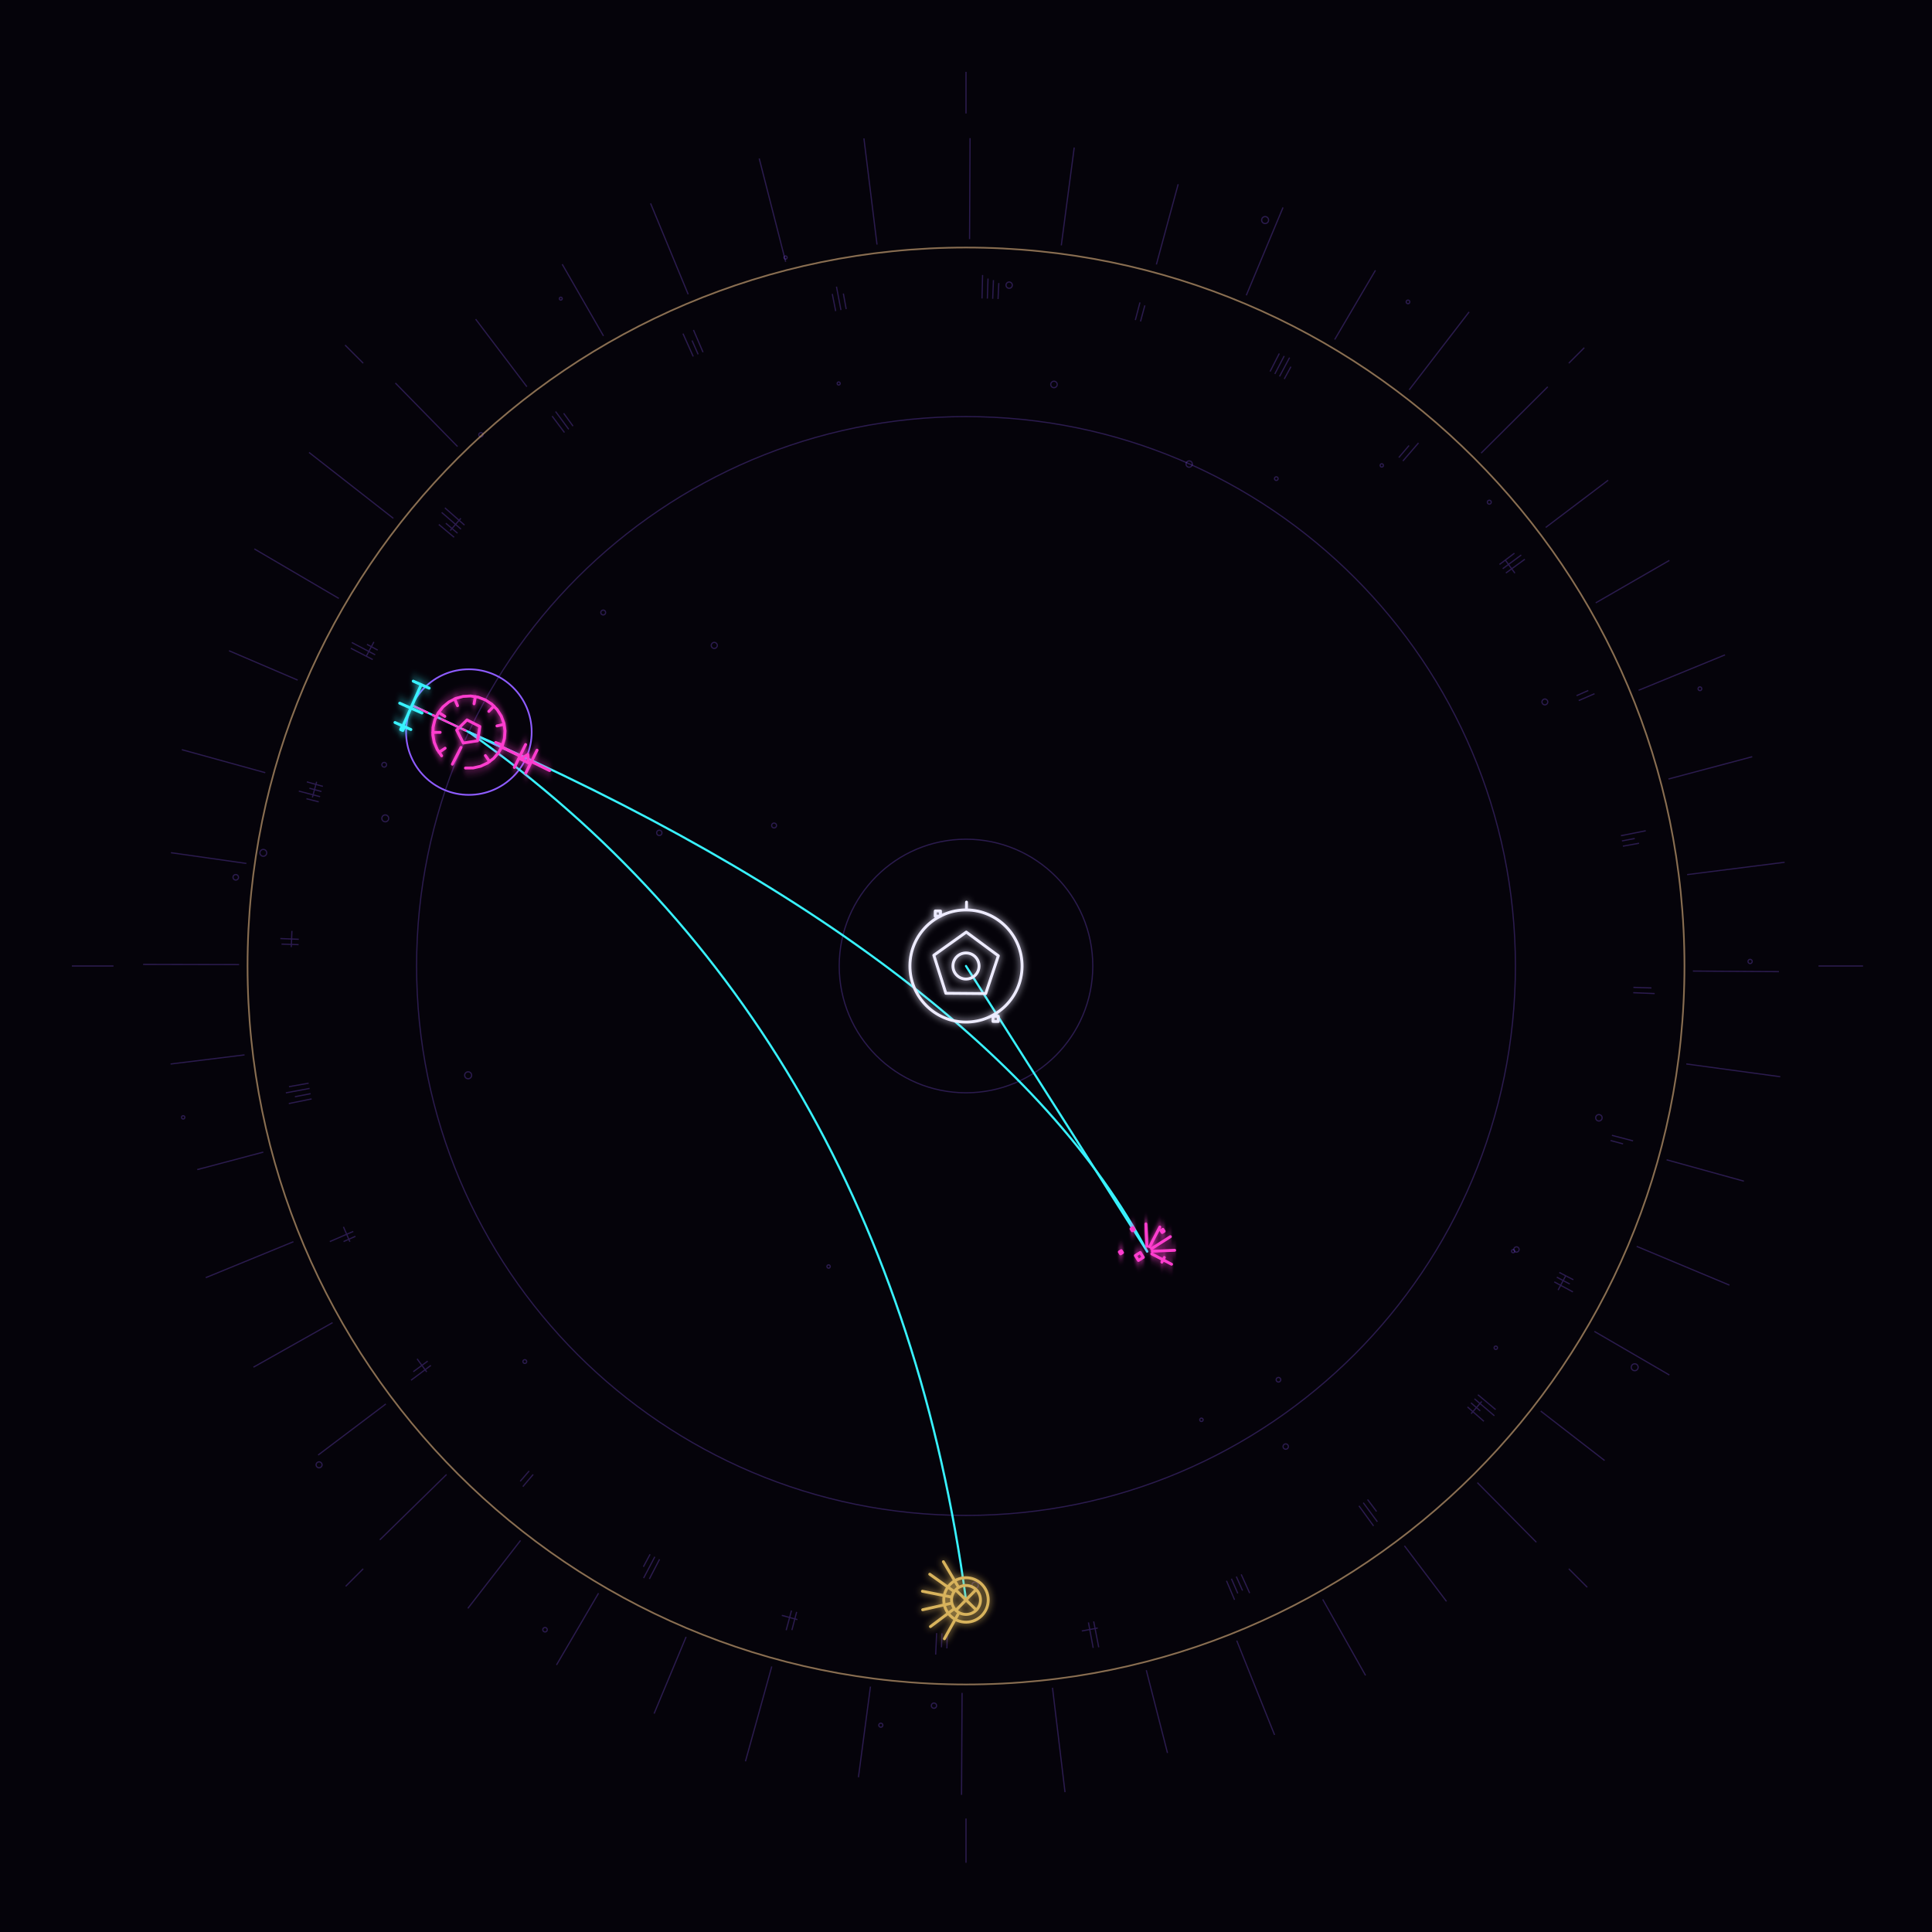
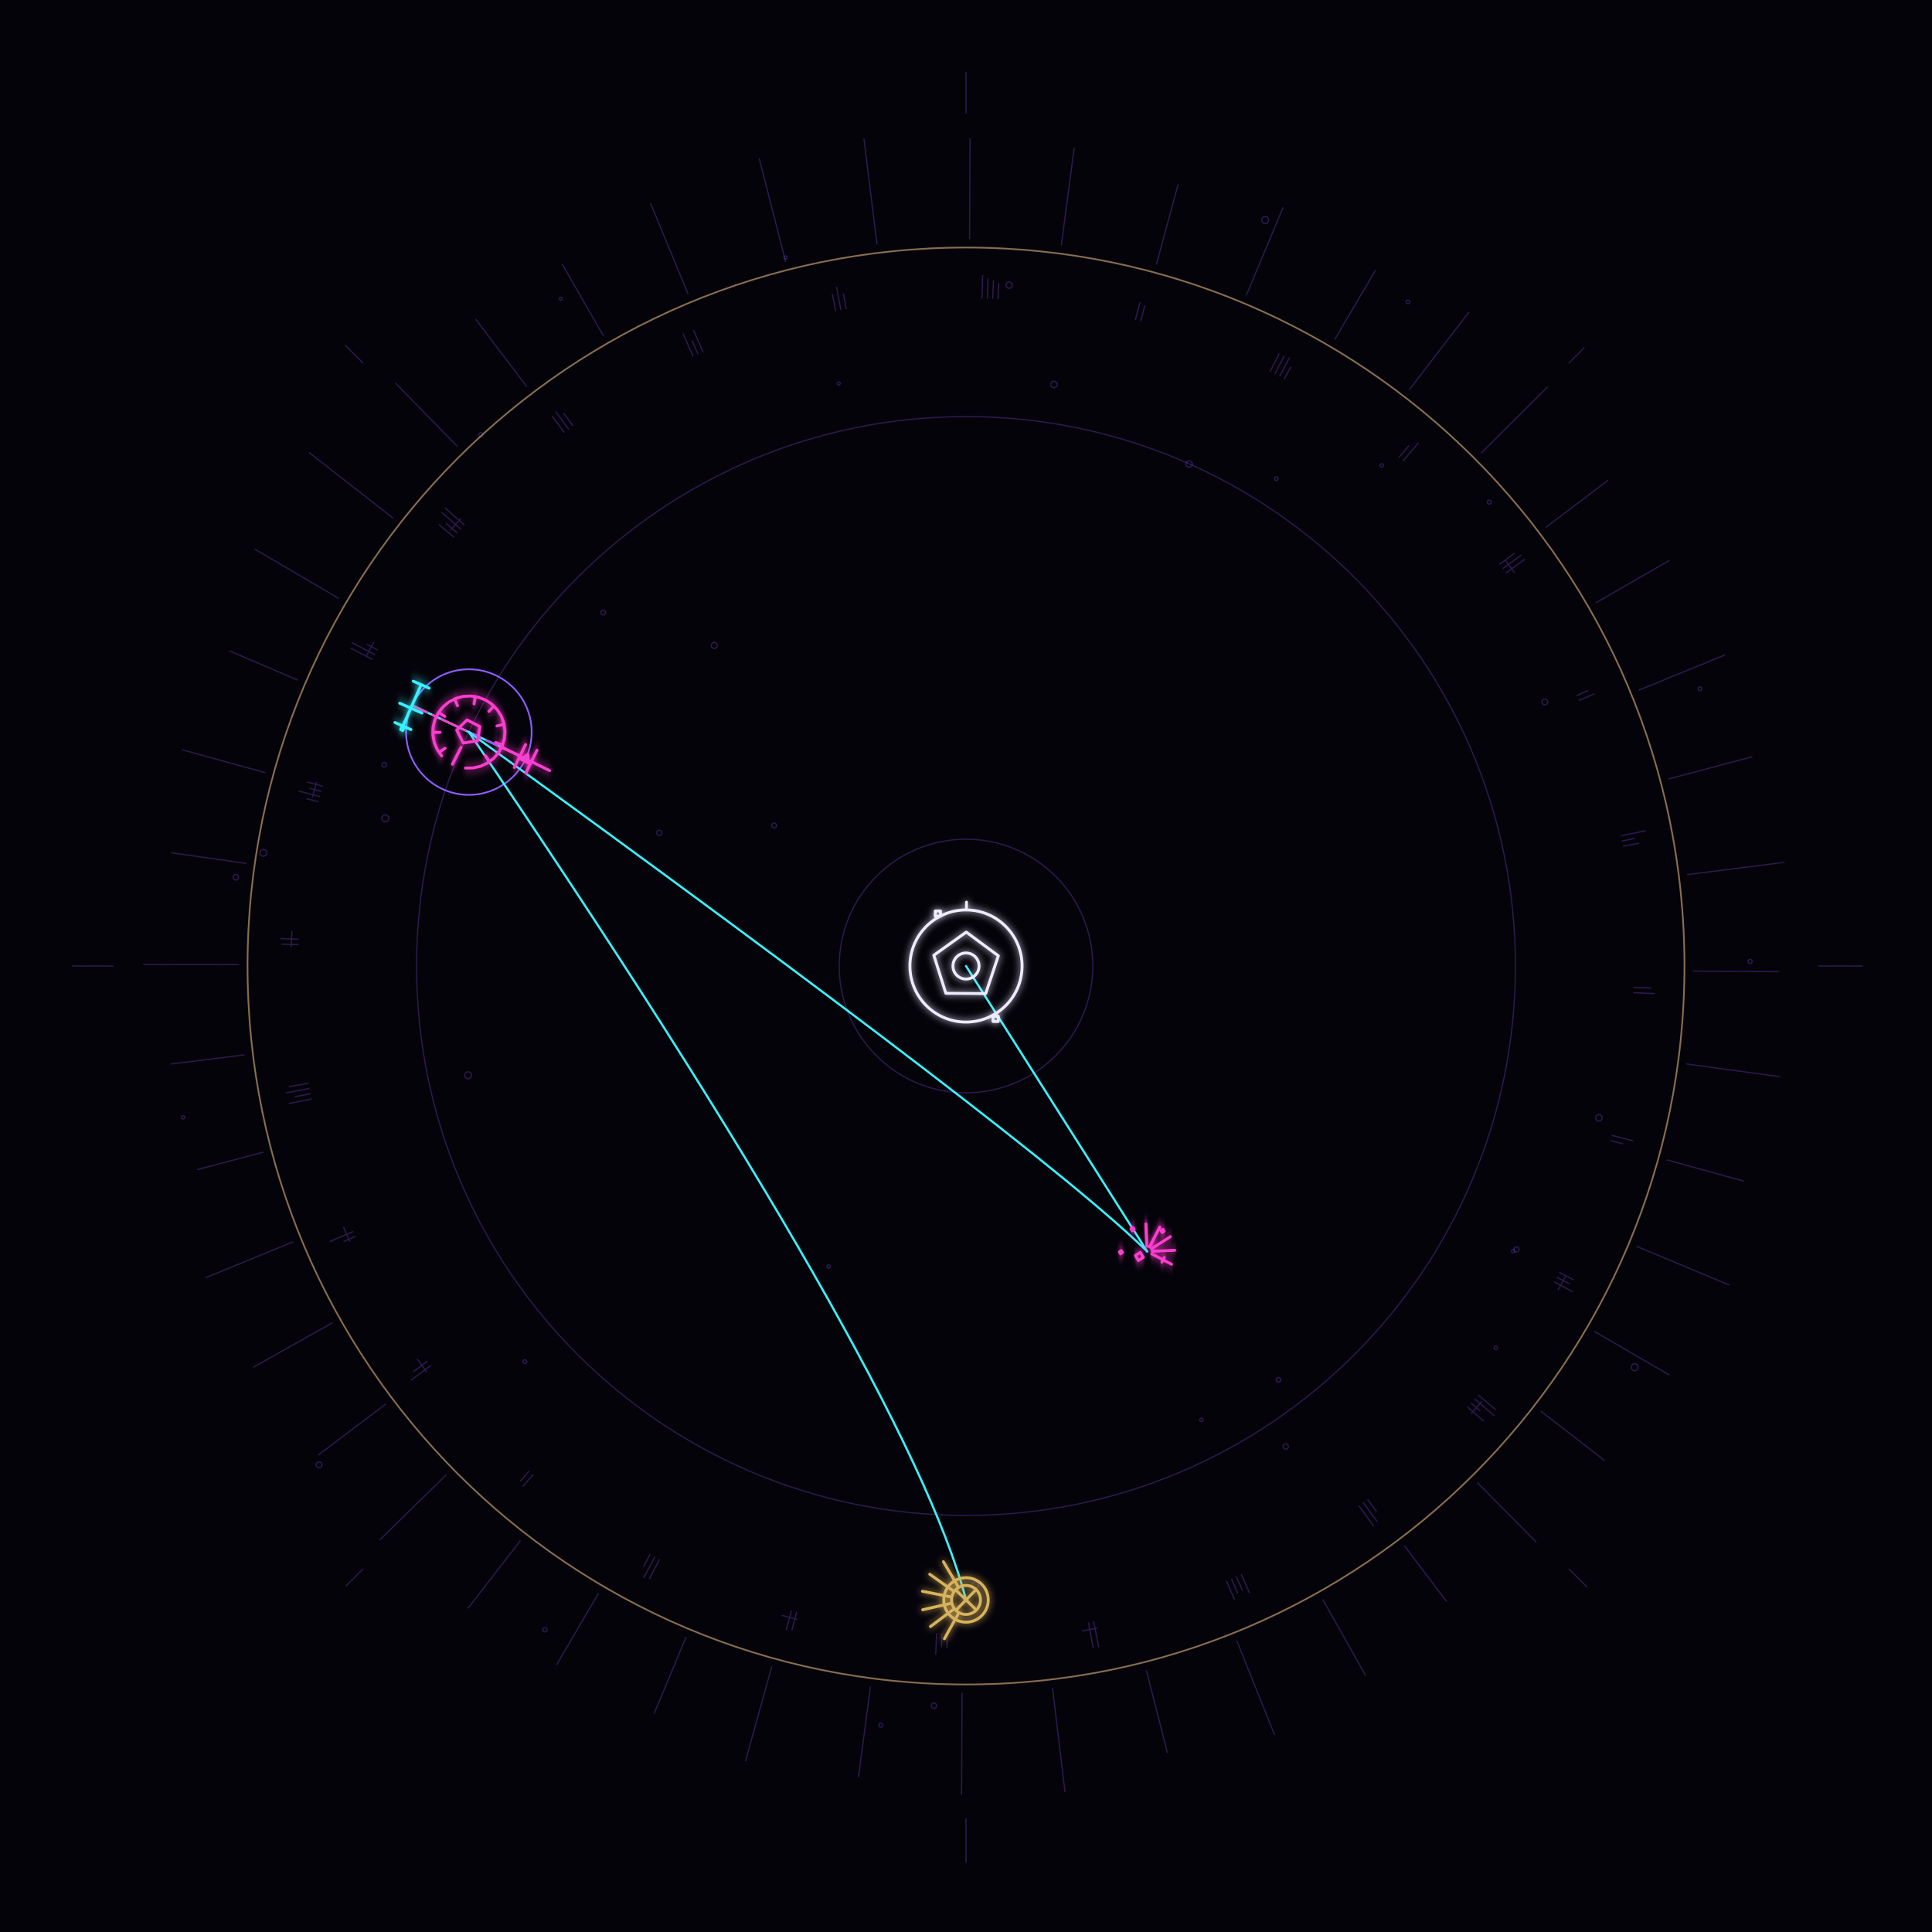
<svg xmlns="http://www.w3.org/2000/svg" viewBox="0 0 1600 1600" role="img">
  <defs>
    <filter id="sigil-glow" x="-30%" y="-30%" width="160%" height="160%">
      <feGaussianBlur stdDeviation="3" result="b" />
      <feMerge>
        <feMergeNode in="b" />
        <feMergeNode in="SourceGraphic" />
      </feMerge>
    </filter>
  </defs>
  <style>.sigil-node{fill:none;stroke-width:2.4;stroke-linecap:round;stroke-linejoin:round}.sigil-edge{fill:none;stroke-width:1.8;stroke-linecap:round}.sigil-region{fill:none;stroke-width:1.4}.sigil-boundary{fill:none;stroke:#D8B35C;stroke-width:1.4;stroke-opacity:0.55}.sigil-ornament{fill:none;stroke:#8E5CFF;stroke-opacity:0.28;stroke-width:1}.sigil-text{fill:#EDEBFF;font-family:ui-monospace,SFMono-Regular,Menlo,Consolas,monospace;font-size:15px;text-anchor:middle;dominant-baseline:middle}</style>
  <rect x="0" y="0" width="1600" height="1600" fill="#05030A" />
  <g class="sigil-layer sigil-layer-guide-geometry">
    <circle cx="800" cy="800" r="105" id="ornament-guide-0" class="sigil-ornament" stroke="#8E5CFF" />
    <circle cx="800" cy="800" r="455" id="ornament-guide-1" class="sigil-ornament" stroke="#8E5CFF" />
    <circle cx="800" cy="800" r="595" id="ornament-guide-2" class="sigil-ornament" stroke="#8E5CFF" />
    <path d="M800 94L800 59.481" id="ornament-cardinal-0" class="sigil-ornament" stroke="#8E5CFF" />
    <path d="M1299.217 300.783L1312.026 287.974" id="ornament-cardinal-1" class="sigil-ornament" stroke="#8E5CFF" />
    <path d="M1506 800L1542.906 800" id="ornament-cardinal-2" class="sigil-ornament" stroke="#8E5CFF" />
    <path d="M1299.217 1299.217L1314.492 1314.492" id="ornament-cardinal-3" class="sigil-ornament" stroke="#8E5CFF" />
    <path d="M800 1506L800 1542.657" id="ornament-cardinal-4" class="sigil-ornament" stroke="#8E5CFF" />
    <path d="M300.783 1299.217L286.287 1313.713" id="ornament-cardinal-5" class="sigil-ornament" stroke="#8E5CFF" />
    <path d="M94 800L59.509 800" id="ornament-cardinal-6" class="sigil-ornament" stroke="#8E5CFF" />
    <path d="M300.783 300.783L285.793 285.793" id="ornament-cardinal-7" class="sigil-ornament" stroke="#8E5CFF" />
  </g>
  <g class="sigil-layer sigil-layer-ornament-back">
    <path d="M1401.985 804.182L1473.239 804.677" id="ornament-filament-0" class="sigil-ornament" stroke="#8E5CFF" />
    <path d="M1396.51 881.119L1474.331 891.702" id="ornament-filament-1" class="sigil-ornament" stroke="#8E5CFF" />
    <path d="M1380.213 960.49L1444.226 978.197" id="ornament-filament-2" class="sigil-ornament" stroke="#8E5CFF" />
    <path d="M1355.426 1032.177L1432.22 1064.278" id="ornament-filament-3" class="sigil-ornament" stroke="#8E5CFF" />
    <path d="M1320.409 1102.62L1382.467 1138.707" id="ornament-filament-4" class="sigil-ornament" stroke="#8E5CFF" />
    <path d="M1275.97 1168.587L1328.844 1209.532" id="ornament-filament-5" class="sigil-ornament" stroke="#8E5CFF" />
    <path d="M1223.492 1227.853L1272.341 1277.205" id="ornament-filament-6" class="sigil-ornament" stroke="#8E5CFF" />
    <path d="M1163.099 1280.17L1197.897 1326.188" id="ornament-filament-7" class="sigil-ornament" stroke="#8E5CFF" />
    <path d="M1095.412 1324.534L1130.88 1387.512" id="ornament-filament-8" class="sigil-ornament" stroke="#8E5CFF" />
    <path d="M1024.21 1358.69L1055.545 1436.772" id="ornament-filament-9" class="sigil-ornament" stroke="#8E5CFF" />
    <path d="M949.32 1383.187L966.871 1451.734" id="ornament-filament-10" class="sigil-ornament" stroke="#8E5CFF" />
    <path d="M871.632 1397.723L881.993 1484.181" id="ornament-filament-11" class="sigil-ornament" stroke="#8E5CFF" />
    <path d="M796.757 1401.991L796.302 1486.438" id="ornament-filament-12" class="sigil-ornament" stroke="#8E5CFF" />
    <path d="M720.875 1396.777L710.923 1471.841" id="ornament-filament-13" class="sigil-ornament" stroke="#8E5CFF" />
    <path d="M639.143 1380.111L617.366 1458.648" id="ornament-filament-14" class="sigil-ornament" stroke="#8E5CFF" />
    <path d="M568.209 1355.587L541.703 1419.121" id="ornament-filament-15" class="sigil-ornament" stroke="#8E5CFF" />
    <path d="M495.686 1319.42L460.884 1378.822" id="ornament-filament-16" class="sigil-ornament" stroke="#8E5CFF" />
    <path d="M431.093 1275.722L387.451 1332" id="ornament-filament-17" class="sigil-ornament" stroke="#8E5CFF" />
    <path d="M369.822 1221.13L314.522 1275.267" id="ornament-filament-18" class="sigil-ornament" stroke="#8E5CFF" />
    <path d="M319.529 1162.701L263.48 1205.011" id="ornament-filament-19" class="sigil-ornament" stroke="#8E5CFF" />
    <path d="M275.432 1095.351L209.896 1132.249" id="ornament-filament-20" class="sigil-ornament" stroke="#8E5CFF" />
    <path d="M242.988 1028.346L170.369 1058.116" id="ornament-filament-21" class="sigil-ornament" stroke="#8E5CFF" />
    <path d="M218.064 954.125L163.356 968.614" id="ornament-filament-22" class="sigil-ornament" stroke="#8E5CFF" />
    <path d="M202.518 873.619L141.279 881.164" id="ornament-filament-23" class="sigil-ornament" stroke="#8E5CFF" />
    <path d="M198.001 798.82L118.514 798.664" id="ornament-filament-24" class="sigil-ornament" stroke="#8E5CFF" />
    <path d="M204.021 715.069L141.562 706.169" id="ornament-filament-25" class="sigil-ornament" stroke="#8E5CFF" />
    <path d="M219.678 639.904L150.631 620.856" id="ornament-filament-26" class="sigil-ornament" stroke="#8E5CFF" />
    <path d="M246.517 563.229L189.68 538.915" id="ornament-filament-27" class="sigil-ornament" stroke="#8E5CFF" />
    <path d="M280.628 495.604L210.645 454.588" id="ornament-filament-28" class="sigil-ornament" stroke="#8E5CFF" />
    <path d="M325.717 429.245L255.932 374.693" id="ornament-filament-29" class="sigil-ornament" stroke="#8E5CFF" />
    <path d="M378.902 369.791L327.429 317.205" id="ornament-filament-30" class="sigil-ornament" stroke="#8E5CFF" />
    <path d="M436.33 320.262L393.914 264.309" id="ornament-filament-31" class="sigil-ornament" stroke="#8E5CFF" />
    <path d="M499.775 278.206L465.599 218.807" id="ornament-filament-32" class="sigil-ornament" stroke="#8E5CFF" />
    <path d="M569.916 243.704L538.794 168.459" id="ornament-filament-33" class="sigil-ornament" stroke="#8E5CFF" />
    <path d="M650.657 216.819L628.741 131.236" id="ornament-filament-34" class="sigil-ornament" stroke="#8E5CFF" />
    <path d="M726.307 202.528L715.461 114.595" id="ornament-filament-35" class="sigil-ornament" stroke="#8E5CFF" />
    <path d="M802.949 198.007L803.359 114.381" id="ornament-filament-36" class="sigil-ornament" stroke="#8E5CFF" />
    <path d="M878.918 203.195L889.632 122.17" id="ornament-filament-37" class="sigil-ornament" stroke="#8E5CFF" />
    <path d="M957.676 219.016L975.709 152.569" id="ornament-filament-38" class="sigil-ornament" stroke="#8E5CFF" />
    <path d="M1032.141 244.559L1062.547 171.805" id="ornament-filament-39" class="sigil-ornament" stroke="#8E5CFF" />
    <path d="M1105.347 281.187L1139.082 223.867" id="ornament-filament-40" class="sigil-ornament" stroke="#8E5CFF" />
    <path d="M1167.04 322.836L1216.658 258.331" id="ornament-filament-41" class="sigil-ornament" stroke="#8E5CFF" />
    <path d="M1226.617 375.263L1281.805 320.318" id="ornament-filament-42" class="sigil-ornament" stroke="#8E5CFF" />
    <path d="M1280.102 436.812L1331.792 397.709" id="ornament-filament-43" class="sigil-ornament" stroke="#8E5CFF" />
    <path d="M1321.507 499.277L1382.496 464.108" id="ornament-filament-44" class="sigil-ornament" stroke="#8E5CFF" />
    <path d="M1357.017 571.667L1428.584 542.33" id="ornament-filament-45" class="sigil-ornament" stroke="#8E5CFF" />
    <path d="M1381.743 645.147L1451.121 626.679" id="ornament-filament-46" class="sigil-ornament" stroke="#8E5CFF" />
    <path d="M1397.224 724.318L1477.937 714.09" id="ornament-filament-47" class="sigil-ornament" stroke="#8E5CFF" />
    <path d="M1352.717 817.693L1367.662 818.171M1352.558 822.114L1370.324 822.825" id="ornament-rune-0" class="sigil-ornament" stroke="#8E5CFF" />
    <path d="M1334.922 940.24L1352.431 944.831M1333.783 944.515L1344.158 947.324" id="ornament-rune-1" class="sigil-ornament" stroke="#8E5CFF" />
    <path d="M1291.323 1053.792L1302.977 1059.812M1289.277 1057.715L1300.048 1063.388M1287.2 1061.621L1302.625 1069.904M1296.654 1056.546L1290.354 1068.391" id="ornament-rune-2" class="sigil-ornament" stroke="#8E5CFF" />
    <path d="M1223.954 1155.066L1238.626 1167.354M1221.1 1158.446L1237.571 1172.466M1218.219 1161.804L1225.89 1168.44M1215.311 1165.138L1228.859 1177.049M1227.115 1160.63L1218.338 1170.776" id="ornament-rune-3" class="sigil-ornament" stroke="#8E5CFF" />
    <path d="M1132.55 1241.836L1140.02 1251.761M1129.005 1244.482L1140.693 1260.273M1125.439 1247.1L1137.527 1263.707" id="ornament-rune-4" class="sigil-ornament" stroke="#8E5CFF" />
    <path d="M1027.912 1303.85L1034.905 1319.31M1023.874 1305.657L1029.004 1317.245M1019.822 1307.432L1025.089 1319.591M1015.755 1309.175L1022.426 1324.917" id="ornament-rune-5" class="sigil-ornament" stroke="#8E5CFF" />
    <path d="M905.742 1342.796L909.913 1364.211M901.396 1343.625L905.328 1364.703M909.083 1348.254L895.895 1350.713" id="ornament-rune-6" class="sigil-ornament" stroke="#8E5CFF" />
    <path d="M784.518 1352.783L784.172 1365.127M780.096 1352.642L779.68 1364.198M775.676 1352.465L774.892 1370.268" id="ornament-rune-7" class="sigil-ornament" stroke="#8E5CFF" />
    <path d="M659.76 1334.922L655.815 1349.969M655.485 1333.783L651.077 1350.063M660.402 1341.289L647.452 1337.783" id="ornament-rune-8" class="sigil-ornament" stroke="#8E5CFF" />
    <path d="M546.208 1291.323L537.791 1307.618M542.285 1289.277L533.003 1306.9M538.379 1287.2L532.811 1297.568" id="ornament-rune-9" class="sigil-ornament" stroke="#8E5CFF" />
    <path d="M441.554 1221.1L432.983 1231.169M438.196 1218.219L430.818 1226.747" id="ornament-rune-10" class="sigil-ornament" stroke="#8E5CFF" />
    <path d="M356.837 1130.78L340.385 1143.061M354.205 1127.225L342.274 1135.983M353.37 1136.159L345.432 1125.344" id="ornament-rune-11" class="sigil-ornament" stroke="#8E5CFF" />
    <path d="M294.343 1023.874L284.52 1028.223M292.568 1019.822L273.132 1028.241M289.766 1028.346L284.433 1016.036" id="ornament-rune-12" class="sigil-ornament" stroke="#8E5CFF" />
    <path d="M258.067 910.081L239.179 913.917M257.204 905.742L244.231 908.269M256.375 901.396L236.727 905.061M255.582 897.044L239.333 899.94" id="ornament-rune-13" class="sigil-ornament" stroke="#8E5CFF" />
    <path d="M247.283 782.307L233.147 781.855M247.442 777.886L232.163 777.274M241.219 784.35L241.756 770.945" id="ornament-rune-14" class="sigil-ornament" stroke="#8E5CFF" />
    <path d="M263.973 664.043L253.761 661.453M265.078 659.76L247.471 655.144M266.217 655.485L256.228 652.78M267.39 651.219L254.107 647.509M258.711 660.402L262.217 647.452" id="ornament-rune-15" class="sigil-ornament" stroke="#8E5CFF" />
    <path d="M308.677 546.208L290.566 536.852M310.723 542.285L291.341 532.076M312.8 538.379L303.907 533.604M303.346 543.454L309.646 531.609" id="ornament-rune-16" class="sigil-ornament" stroke="#8E5CFF" />
    <path d="M376.046 444.934L363.41 434.351M378.9 441.554L369.235 433.327M381.781 438.196L365.788 424.361M384.689 434.862L368.457 420.592M372.885 439.37L381.662 429.224" id="ornament-rune-17" class="sigil-ornament" stroke="#8E5CFF" />
    <path d="M467.45 358.164L457.216 344.567M470.995 355.518L460.107 340.809M474.561 352.9L466.818 342.262" id="ornament-rune-18" class="sigil-ornament" stroke="#8E5CFF" />
    <path d="M574.105 295.242L565.617 276.276M578.15 293.451L573.123 281.972M582.21 291.693L574.312 273.259" id="ornament-rune-19" class="sigil-ornament" stroke="#8E5CFF" />
    <path d="M692.088 257.631L689.259 243.413M696.43 256.785L692.734 237.4M700.779 255.974L698.429 243.087" id="ornament-rune-20" class="sigil-ornament" stroke="#8E5CFF" />
    <path d="M813.271 247.159L813.736 227.767M817.693 247.283L818.224 230.704M822.114 247.442L822.733 231.972M826.534 247.637L827.169 234.418" id="ornament-rune-21" class="sigil-ornament" stroke="#8E5CFF" />
    <path d="M940.24 265.078L944.069 250.474M944.515 266.217L948.116 252.917" id="ornament-rune-22" class="sigil-ornament" stroke="#8E5CFF" />
    <path d="M1051.825 307.666L1059.452 292.754M1055.756 309.696L1063.523 294.805M1059.67 311.758L1067.959 296.172M1063.567 313.851L1069.081 303.681" id="ornament-rune-23" class="sigil-ornament" stroke="#8E5CFF" />
    <path d="M1158.446 378.9L1166.9 368.968M1161.804 381.781L1174.737 366.831" id="ornament-rune-24" class="sigil-ornament" stroke="#8E5CFF" />
    <path d="M1241.836 467.45L1254.188 458.153M1244.482 470.995L1259.819 459.643M1247.1 474.561L1262.814 463.123M1246.63 463.841L1254.568 474.656" id="ornament-rune-25" class="sigil-ornament" stroke="#8E5CFF" />
    <path d="M1305.657 576.126L1315.366 571.828M1307.432 580.178L1320.519 574.509" id="ornament-rune-26" class="sigil-ornament" stroke="#8E5CFF" />
    <path d="M1342.369 692.088L1362.94 687.995M1343.215 696.43L1353.822 694.408M1344.026 700.779L1357.398 698.341" id="ornament-rune-27" class="sigil-ornament" stroke="#8E5CFF" />
    <circle cx="499.557" cy="507.254" r="2.017" id="ornament-dot-87" class="sigil-ornament" stroke="#8E5CFF" />
    <circle cx="1047.714" cy="182.248" r="2.88" id="ornament-dot-88" class="sigil-ornament" stroke="#8E5CFF" />
    <circle cx="1407.799" cy="570.398" r="1.545" id="ornament-dot-89" class="sigil-ornament" stroke="#8E5CFF" />
    <circle cx="218.054" cy="706.291" r="2.83" id="ornament-dot-90" class="sigil-ornament" stroke="#8E5CFF" />
    <circle cx="451.355" cy="1349.661" r="1.862" id="ornament-dot-91" class="sigil-ornament" stroke="#8E5CFF" />
    <circle cx="195.243" cy="726.547" r="2.298" id="ornament-dot-92" class="sigil-ornament" stroke="#8E5CFF" />
    <circle cx="546.012" cy="689.719" r="2.214" id="ornament-dot-93" class="sigil-ornament" stroke="#8E5CFF" />
    <circle cx="807.572" cy="1312.798" r="2.658" id="ornament-dot-94" class="sigil-ornament" stroke="#8E5CFF" />
    <circle cx="1056.979" cy="396.379" r="1.519" id="ornament-dot-95" class="sigil-ornament" stroke="#8E5CFF" />
    <circle cx="1353.792" cy="1132.296" r="2.861" id="ornament-dot-96" class="sigil-ornament" stroke="#8E5CFF" />
    <circle cx="650.553" cy="213.273" r="1.336" id="ornament-dot-97" class="sigil-ornament" stroke="#8E5CFF" />
    <circle cx="1233.375" cy="415.884" r="1.632" id="ornament-dot-98" class="sigil-ornament" stroke="#8E5CFF" />
    <circle cx="694.575" cy="317.581" r="1.272" id="ornament-dot-99" class="sigil-ornament" stroke="#8E5CFF" />
    <circle cx="1238.756" cy="1116.163" r="1.408" id="ornament-dot-100" class="sigil-ornament" stroke="#8E5CFF" />
    <circle cx="398.281" cy="360.069" r="1.795" id="ornament-dot-101" class="sigil-ornament" stroke="#8E5CFF" />
    <circle cx="591.524" cy="534.501" r="2.516" id="ornament-dot-102" class="sigil-ornament" stroke="#8E5CFF" />
    <circle cx="319.066" cy="677.73" r="2.845" id="ornament-dot-103" class="sigil-ornament" stroke="#8E5CFF" />
    <circle cx="1058.77" cy="1142.642" r="1.923" id="ornament-dot-104" class="sigil-ornament" stroke="#8E5CFF" />
    <circle cx="1255.882" cy="1034.767" r="2.208" id="ornament-dot-105" class="sigil-ornament" stroke="#8E5CFF" />
    <circle cx="1253.113" cy="1036.153" r="1.339" id="ornament-dot-106" class="sigil-ornament" stroke="#8E5CFF" />
    <circle cx="729.456" cy="1428.733" r="1.688" id="ornament-dot-107" class="sigil-ornament" stroke="#8E5CFF" />
    <circle cx="1279.39" cy="581.309" r="2.418" id="ornament-dot-108" class="sigil-ornament" stroke="#8E5CFF" />
    <circle cx="434.622" cy="1127.58" r="1.573" id="ornament-dot-109" class="sigil-ornament" stroke="#8E5CFF" />
    <circle cx="151.702" cy="925.361" r="1.375" id="ornament-dot-110" class="sigil-ornament" stroke="#8E5CFF" />
    <circle cx="1166.042" cy="250.016" r="1.509" id="ornament-dot-111" class="sigil-ornament" stroke="#8E5CFF" />
    <circle cx="264.247" cy="1213.105" r="2.471" id="ornament-dot-112" class="sigil-ornament" stroke="#8E5CFF" />
    <circle cx="387.705" cy="890.508" r="2.891" id="ornament-dot-113" class="sigil-ornament" stroke="#8E5CFF" />
    <circle cx="1064.777" cy="1197.982" r="2.237" id="ornament-dot-114" class="sigil-ornament" stroke="#8E5CFF" />
    <circle cx="1449.358" cy="796.239" r="1.754" id="ornament-dot-115" class="sigil-ornament" stroke="#8E5CFF" />
    <circle cx="835.749" cy="236.15" r="2.607" id="ornament-dot-116" class="sigil-ornament" stroke="#8E5CFF" />
    <circle cx="686.209" cy="1048.882" r="1.394" id="ornament-dot-117" class="sigil-ornament" stroke="#8E5CFF" />
    <circle cx="641.056" cy="683.637" r="2.04" id="ornament-dot-118" class="sigil-ornament" stroke="#8E5CFF" />
    <circle cx="773.473" cy="1412.548" r="2.191" id="ornament-dot-119" class="sigil-ornament" stroke="#8E5CFF" />
    <circle cx="318.174" cy="633.335" r="1.969" id="ornament-dot-120" class="sigil-ornament" stroke="#8E5CFF" />
    <circle cx="1144.324" cy="385.436" r="1.375" id="ornament-dot-121" class="sigil-ornament" stroke="#8E5CFF" />
    <circle cx="464.418" cy="247.323" r="1.209" id="ornament-dot-122" class="sigil-ornament" stroke="#8E5CFF" />
    <circle cx="984.835" cy="384.313" r="2.617" id="ornament-dot-123" class="sigil-ornament" stroke="#8E5CFF" />
    <circle cx="994.976" cy="1175.836" r="1.407" id="ornament-dot-124" class="sigil-ornament" stroke="#8E5CFF" />
    <circle cx="872.858" cy="318.388" r="2.683" id="ornament-dot-125" class="sigil-ornament" stroke="#8E5CFF" />
    <circle cx="1324.145" cy="925.71" r="2.666" id="ornament-dot-126" class="sigil-ornament" stroke="#8E5CFF" />
  </g>
  <g class="sigil-layer sigil-layer-semantic-regions">
    <circle cx="800" cy="800" r="595" id="boundary-host" class="sigil-boundary sigil-invocation-boundary" />
    <circle cx="388.304" cy="606.27" r="52" id="region-s0-ring" class="sigil-region sigil-region-orbit" stroke="#8E5CFF" />
  </g>
  <g class="sigil-layer sigil-layer-semantic-edges">
    <path d="M800 800C827.726 843.689 878.737 924.069 950.032 1036.412" id="edge-e0_n0.0-_n1.0" class="sigil-edge sigil-edge-flow" stroke="#38F2FF" />
-     <path d="M435.355 628.411C417.965 620.228 385.97 605.172 341.253 584.13" id="edge-e1_n3.0-_n4.0" class="sigil-edge sigil-edge-flow" stroke="#38F2FF" />
+     <path d="M435.355 628.411C454.67 637.5 422.675 622.445 341.253 584.13" id="edge-e1_n3.0-_n4.0" class="sigil-edge sigil-edge-flow" stroke="#38F2FF" />
    <path d="M388.304 606.27C408.799 615.915 424.796 623.443 435.355 628.411" id="edge-e2_n2.1-_n3.0" class="sigil-edge sigil-edge-enter" stroke="#8E5CFF" stroke-dasharray="10 6" />
    <path d="M341.253 584.13C346.221 586.468 362.219 593.996 388.304 606.27" id="edge-e3_n4.0-_n2.1" class="sigil-edge sigil-edge-feedback" stroke="#FF3CCF" stroke-dasharray="14 5 3 5" />
-     <path d="M950.032 1036.412C866.051 877.927 675.063 731.679 388.304 606.27" id="edge-e4_n1.0-_n2.0" class="sigil-edge sigil-edge-flow" stroke="#38F2FF" />
-     <path d="M388.304 606.27C617.864 768.055 757.841 1012.423 800 1325" id="edge-e5_n2.0-_n5.0" class="sigil-edge sigil-edge-flow" stroke="#38F2FF" />
+     <path d="M950.032 1036.412C890.412 977.625 699.425 831.377 388.304 606.27" id="edge-e4_n1.0-_n2.0" class="sigil-edge sigil-edge-flow" stroke="#38F2FF" />
+     <path d="M388.304 606.27C629.266 960.593 769.243 1204.961 800 1325" id="edge-e5_n2.0-_n5.0" class="sigil-edge sigil-edge-flow" stroke="#38F2FF" />
  </g>
  <g class="sigil-layer sigil-layer-semantic-nodes">
    <path d="M846.44 800C846.44 825.648 825.648 846.44 800 846.44C774.352 846.44 753.56 825.648 753.56 800C753.56 774.352 774.352 753.56 800 753.56C825.648 753.56 846.44 774.352 846.44 800M800 771.92L826.706 791.323L816.505 822.717L783.495 822.717L773.294 791.323ZM810.8 800C810.8 805.965 805.965 810.8 800 810.8C794.035 810.8 789.2 805.965 789.2 800C789.2 794.035 794.035 789.2 800 789.2C805.965 789.2 810.8 794.035 810.8 800M800 753.56L800 747.08M774.184 754.636L778.504 754.636L778.504 758.956L774.184 758.956ZM822.743 841.416L827.063 841.416L827.063 845.736L822.743 845.736Z" id="node-n0" class="sigil-node sigil-node-source" stroke="#EDEBFF" filter="url(#sigil-glow)" transform="rotate(0.464 800 800)" />
    <path d="M946.284 1034.262L930.254 1025.067M947.866 1032.674L938.604 1016.682M950.032 1032.092L950.032 1013.612M952.197 1032.674L961.459 1016.682M953.779 1034.262L969.809 1025.067M961.864 1027.134L964.014 1030.882M947.632 1041.692L952.432 1041.692L952.432 1046.492L947.632 1046.492ZM941.57 1015.563L943.49 1015.563L943.49 1017.483L941.57 1017.483ZM927.039 1035.687L928.959 1035.687L928.959 1037.607L927.039 1037.607ZM937.953 1054.136L939.873 1054.136L939.873 1056.056L937.953 1056.056Z" id="node-n1" class="sigil-node sigil-node-scatter" stroke="#FF3CCF" filter="url(#sigil-glow)" transform="rotate(57.472 950.032 1036.412)" />
    <path d="M399.402 578.485L405.01 581.449L409.868 585.53L413.756 590.542L416.5 596.262L417.976 602.432L418.119 608.774L416.921 615.004L414.436 620.841L410.776 626.023L406.107 630.317L400.637 633.53L394.612 635.518L388.304 636.19L381.995 635.518L375.971 633.53L370.501 630.317L365.831 626.023L362.171 620.841L359.687 615.004L358.489 608.774L358.631 602.432L360.107 596.262L362.851 590.542L366.739 585.53L371.597 581.449L377.206 578.485M402.648 580.013L399.714 585.384M414.79 592.354L409.373 595.2M418.064 609.354L411.977 608.723M411.374 625.322L406.655 621.425M396.96 634.911L395.189 629.053M379.647 634.911L381.418 629.053M365.233 625.322L369.952 621.425M358.543 609.354L364.63 608.723M361.817 592.354L367.235 595.2M388.304 596.07L398.004 603.118L394.299 614.522L382.308 614.522L378.603 603.118ZM388.304 576.35L388.304 591.99" id="node-n2" class="sigil-node sigil-node-orbit" stroke="#FF3CCF" filter="url(#sigil-glow)" transform="rotate(-152.829 388.304 606.27)" />
    <path d="M413.275 628.411L430.075 628.411M440.635 628.411L457.435 628.411M430.075 617.851L430.075 638.971M440.635 617.851L440.635 638.971M435.355 632.491L431.821 626.371L438.888 626.371Z" id="node-n3" class="sigil-node sigil-node-ward" stroke="#FF3CCF" filter="url(#sigil-glow)" transform="rotate(-153.829 435.355 628.411)" />
    <path d="M341.253 565.41L341.253 602.85M334.053 565.41L348.453 565.41M334.053 602.85L348.453 602.85M331.173 581.624L351.333 581.624M339.858 561.983L341.778 561.983L341.778 563.903L339.858 563.903Z" id="node-n4" class="sigil-node sigil-node-stage" stroke="#38F2FF" filter="url(#sigil-glow)" transform="rotate(-156.171 341.253 584.13)" />
    <path d="M831.921 1343.311L810.409 1330.971M821.681 1354.735L807.07 1334.696M807.671 1360.992L802.502 1336.736M792.329 1360.992L797.498 1336.736M778.319 1354.735L792.93 1334.696M768.079 1343.311L789.591 1330.971M812 1325C812 1331.627 806.627 1337 800 1337C793.373 1337 788 1331.627 788 1325C788 1318.373 793.373 1313 800 1313C806.627 1313 812 1318.373 812 1325M791.6 1316.6L808.4 1333.4M808.4 1316.6L791.6 1333.4M818.4 1325C818.4 1335.162 810.162 1343.4 800 1343.4C789.838 1343.4 781.6 1335.162 781.6 1325C781.6 1314.838 789.838 1306.6 800 1306.6C810.162 1306.6 818.4 1314.838 818.4 1325" id="node-n5" class="sigil-node sigil-node-collect" stroke="#D8B35C" filter="url(#sigil-glow)" transform="rotate(89.251 800 1325)" />
  </g>
</svg>
